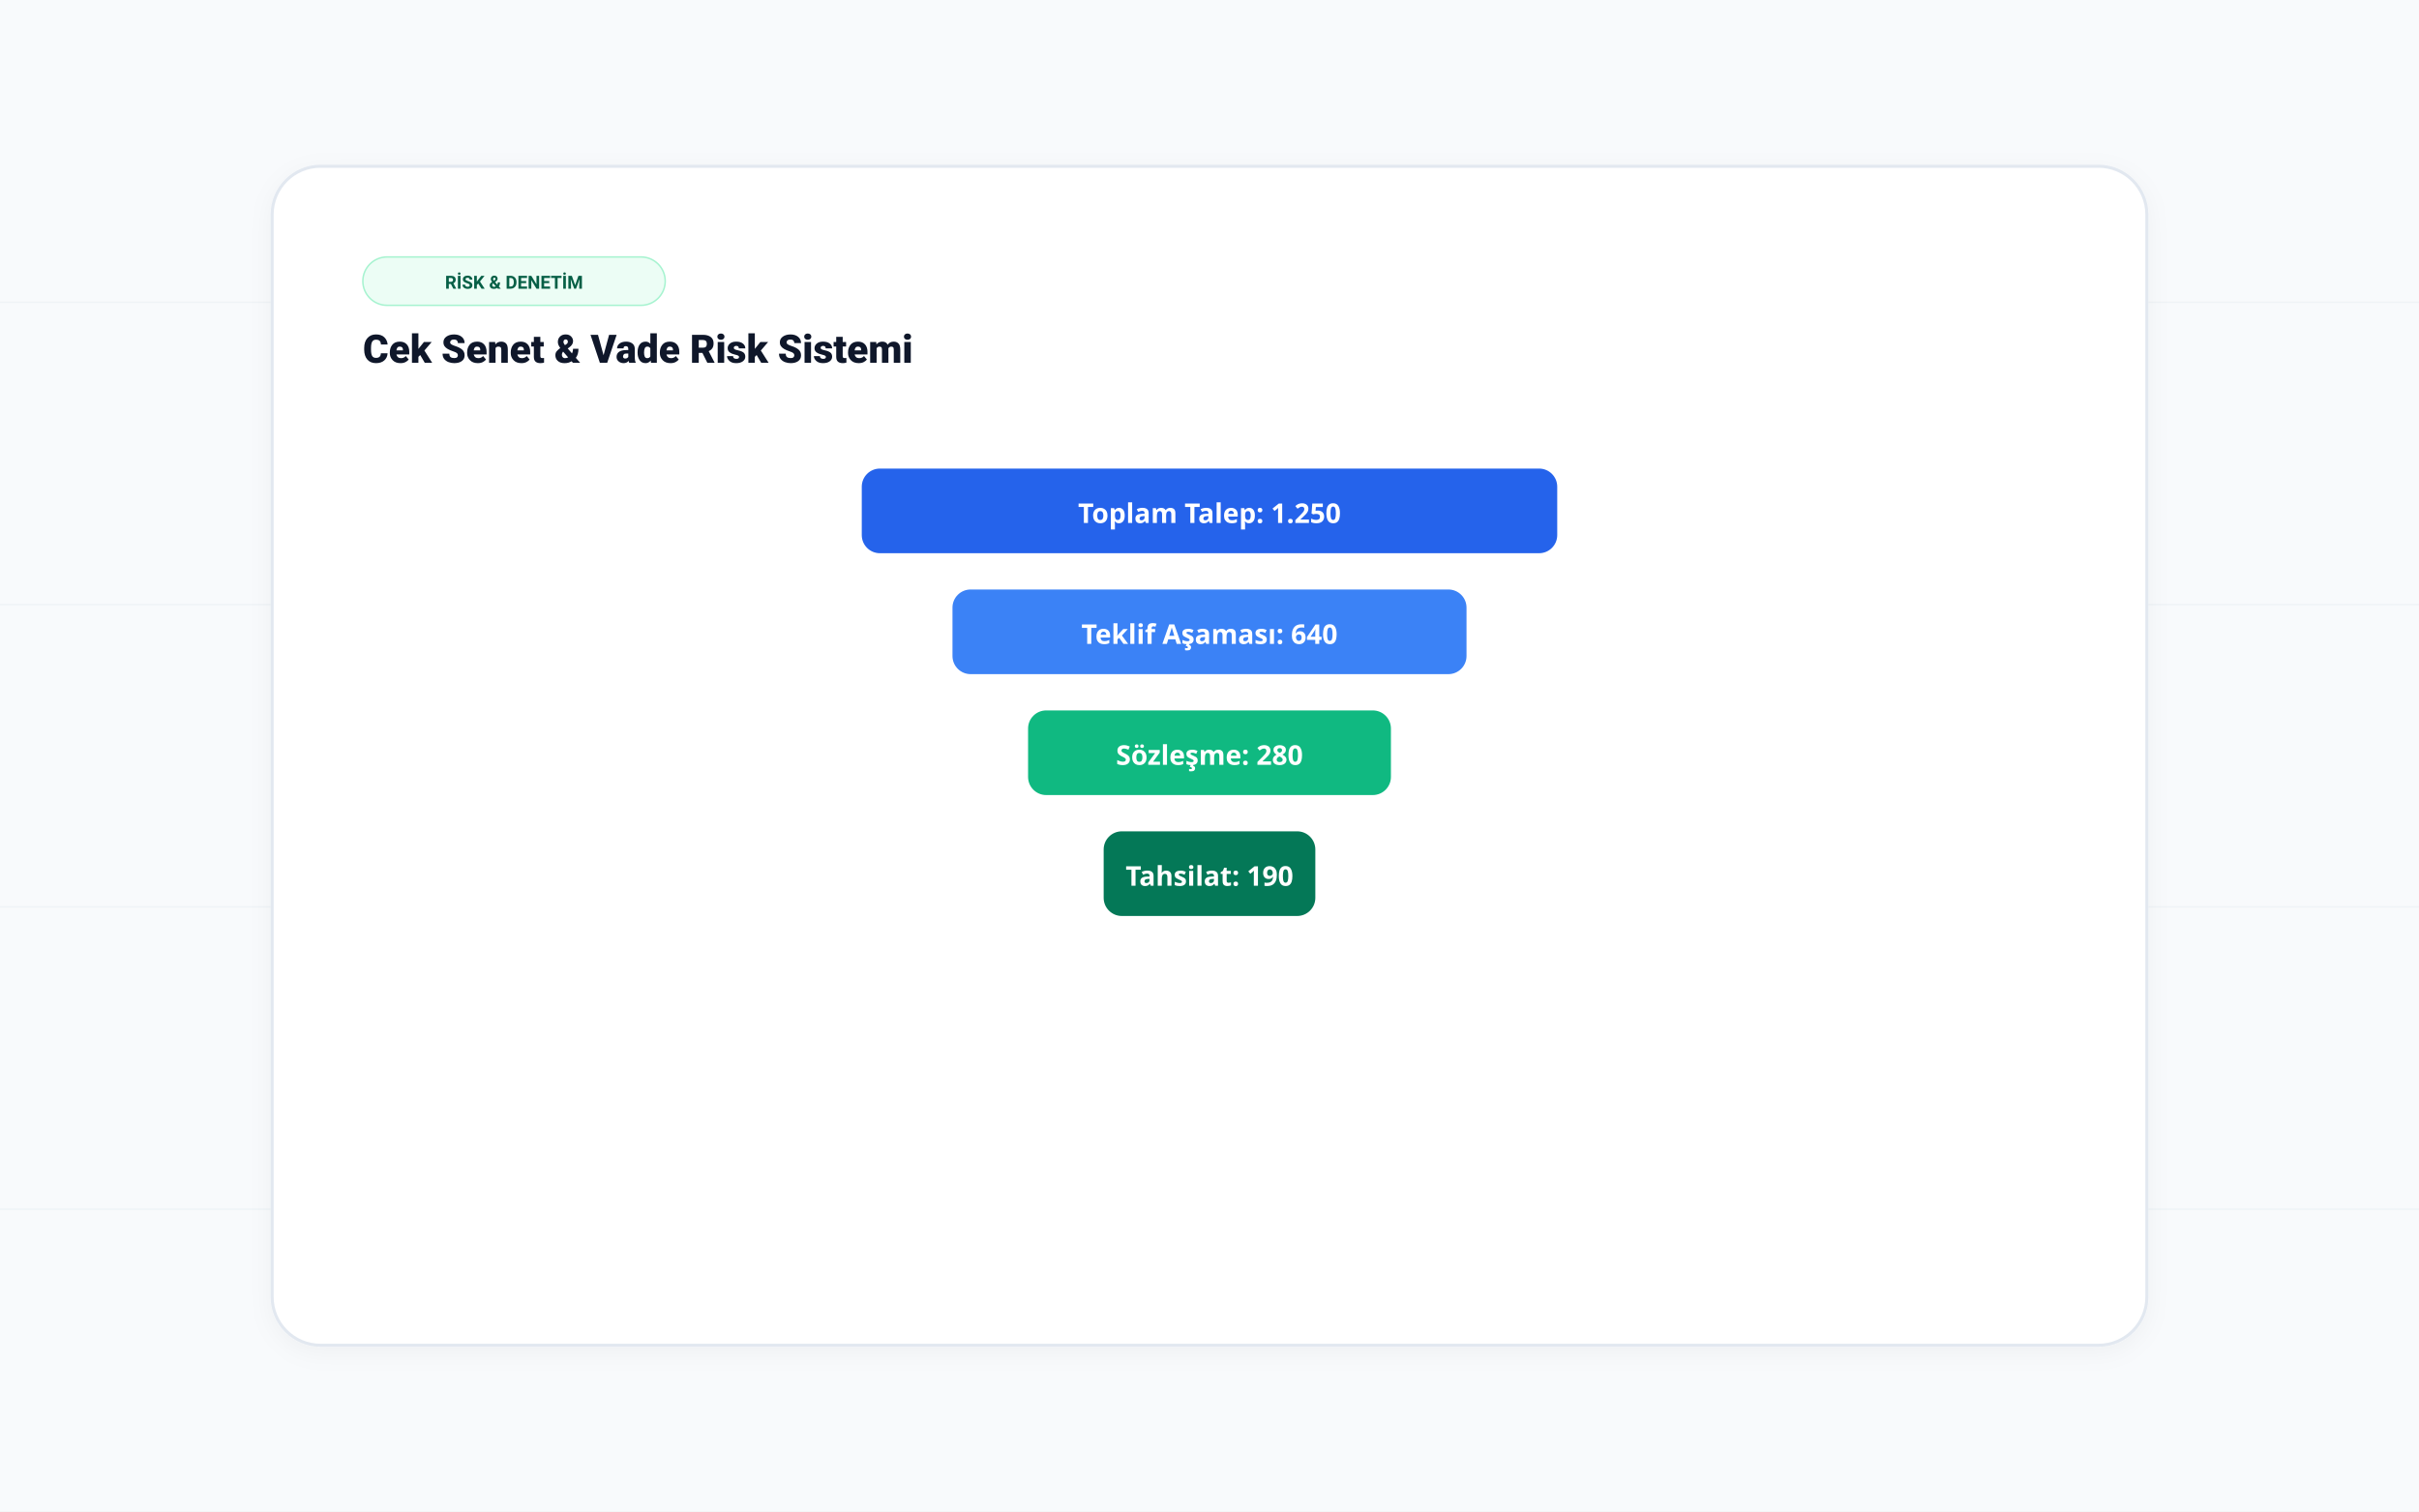
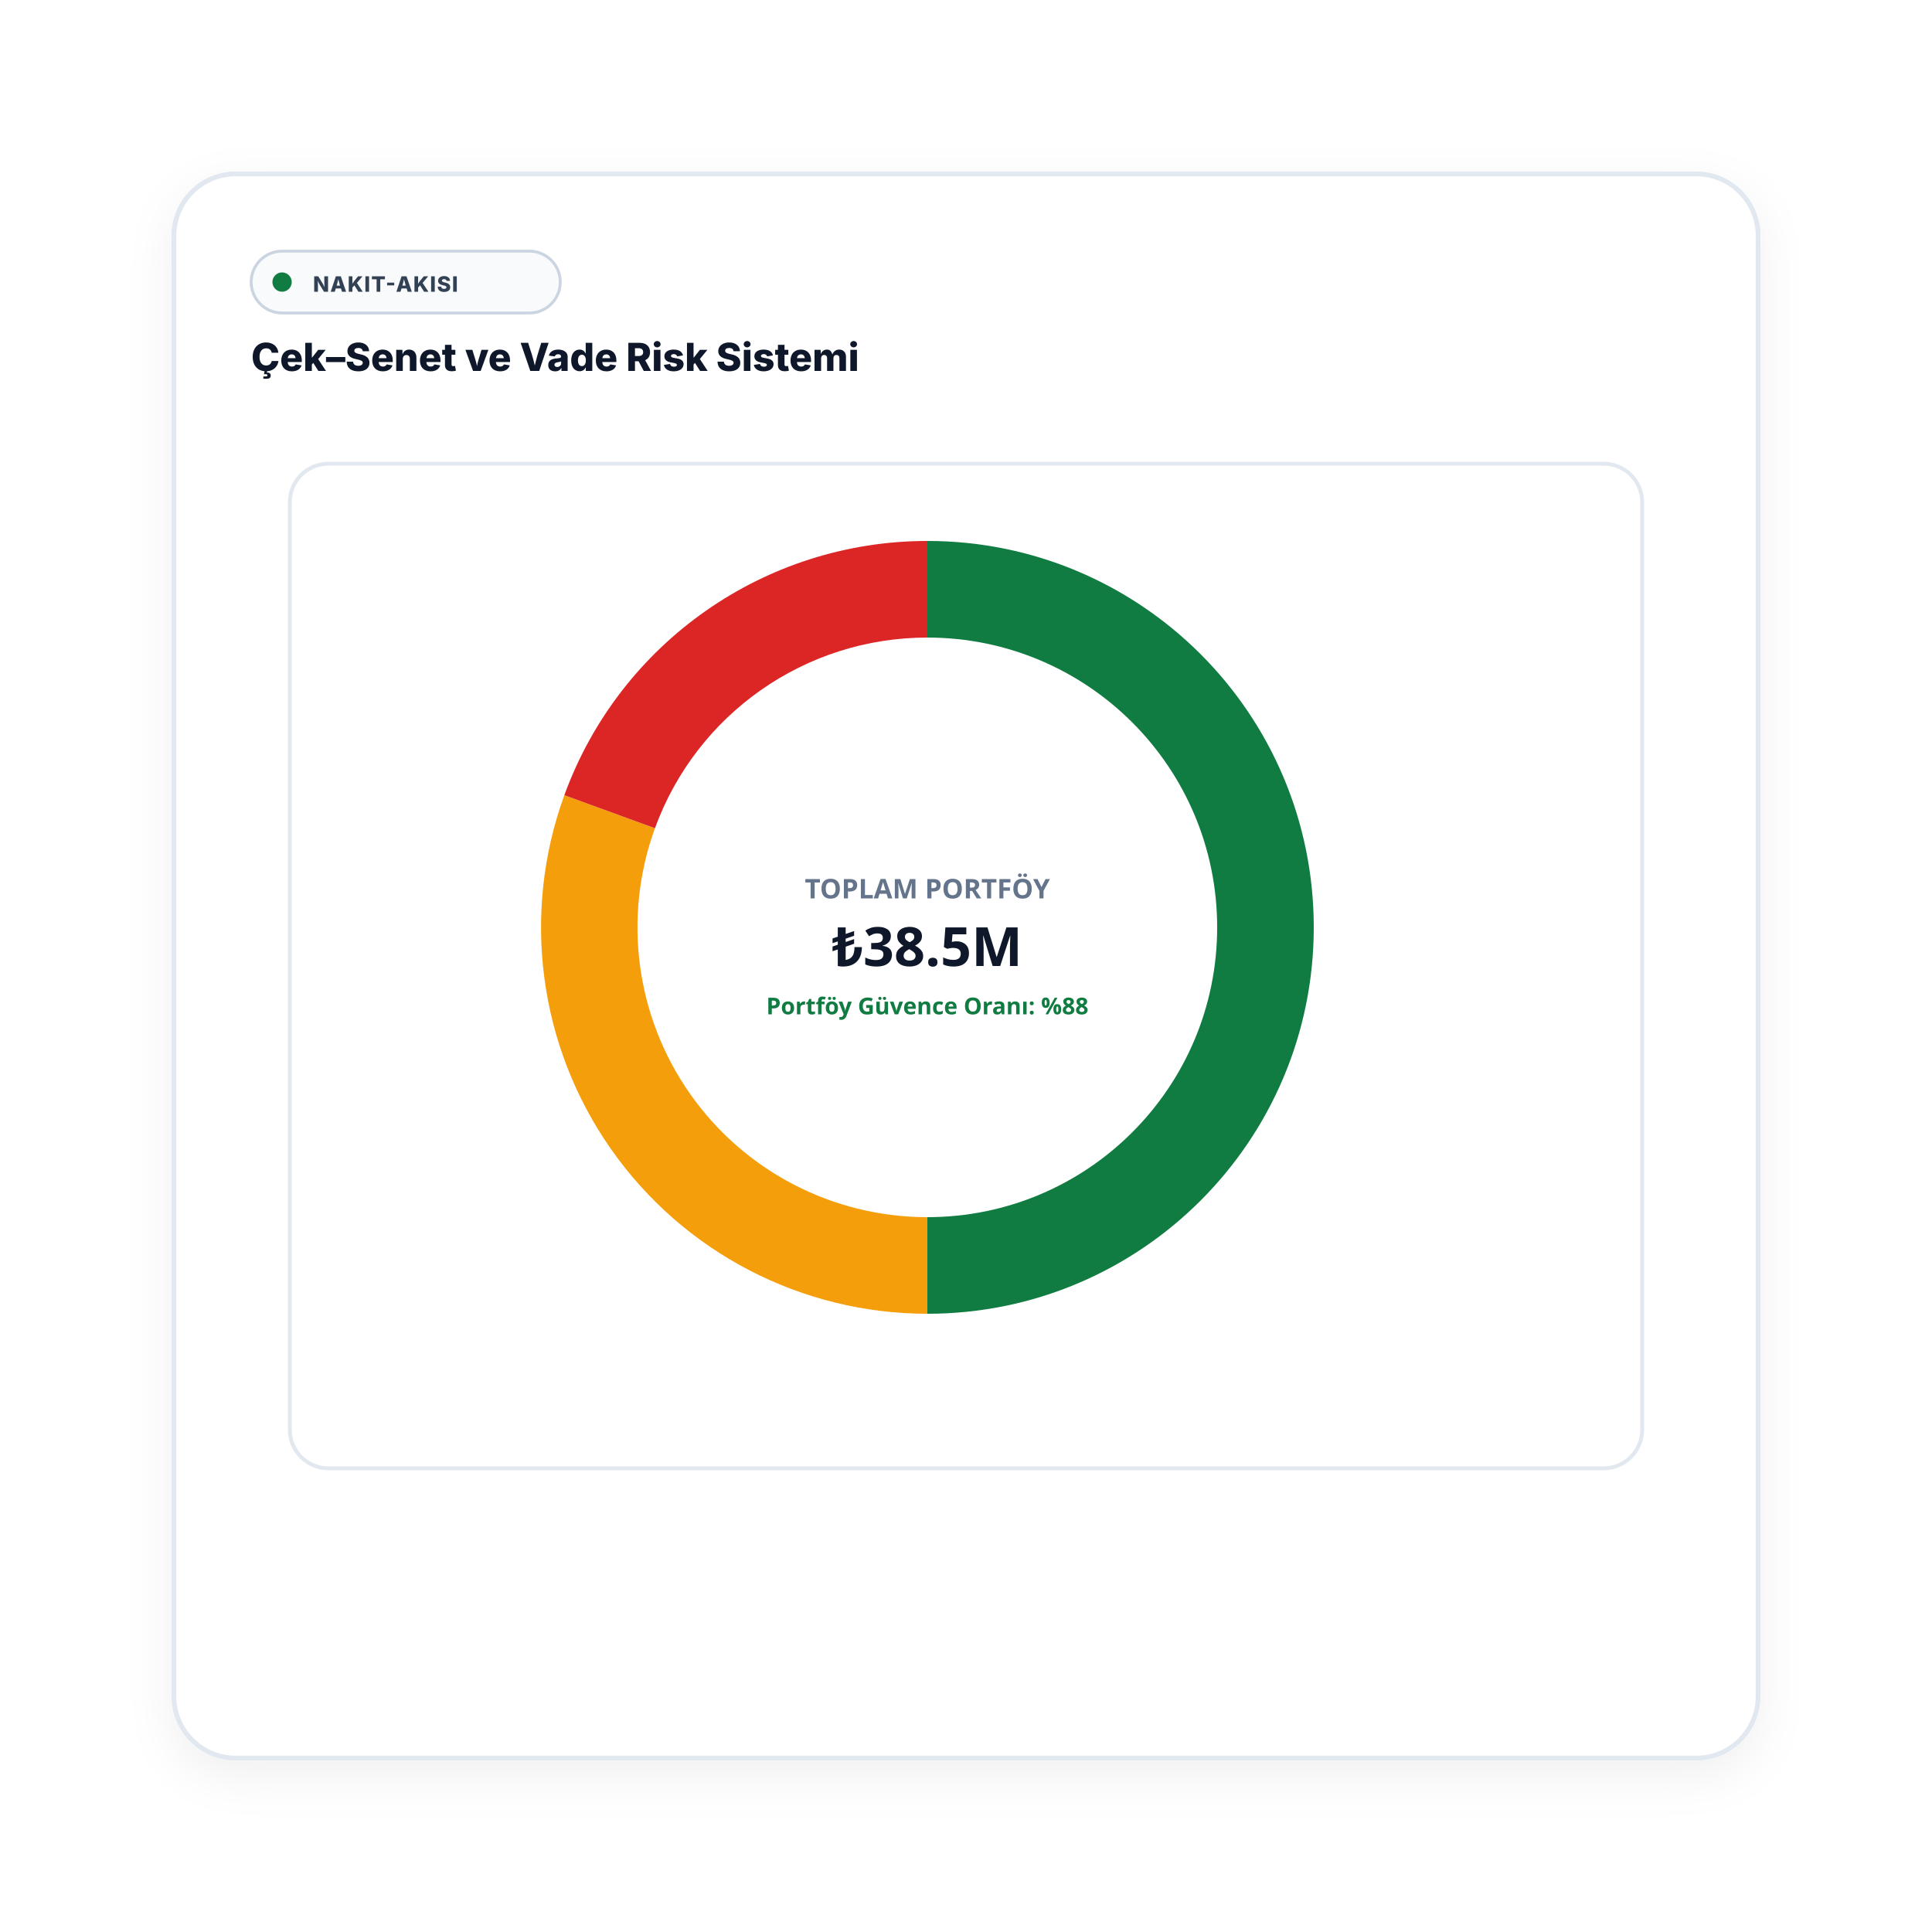
- <svg xmlns="http://www.w3.org/2000/svg" viewBox="0 0 1600 1000" width="1600" height="1000">
+ <svg xmlns="http://www.w3.org/2000/svg" viewBox="0 0 1000 1000" width="100%" height="100%">
  <defs>
-     <filter id="cardShadow" x="-5%" y="-5%" width="110%" height="115%">
-       <feDropShadow dx="0" dy="24" stdDeviation="32" flood-color="#0f172a" flood-opacity="0.06" />
-       <feDropShadow dx="0" dy="4" stdDeviation="8" flood-color="#0f172a" flood-opacity="0.04" />
+     <linearGradient id="gGreen" x1="0%" y1="0%" x2="100%" y2="100%">
+       <stop offset="0%" stop-color="#107c41" />
+       <stop offset="100%" stop-color="#0d5c3a" />
+     </linearGradient>
+     <linearGradient id="gBlue" x1="0%" y1="0%" x2="100%" y2="100%">
+       <stop offset="0%" stop-color="#3b82f6" />
+       <stop offset="100%" stop-color="#1d4ed8" />
+     </linearGradient>
+     <linearGradient id="gAmber" x1="0%" y1="0%" x2="100%" y2="100%">
+       <stop offset="0%" stop-color="#f59e0b" />
+       <stop offset="100%" stop-color="#b45309" />
+     </linearGradient>
+     <linearGradient id="gRed" x1="0%" y1="0%" x2="100%" y2="100%">
+       <stop offset="0%" stop-color="#ef4444" />
+       <stop offset="100%" stop-color="#b91c1c" />
+     </linearGradient>
+     <linearGradient id="gPurple" x1="0%" y1="0%" x2="100%" y2="100%">
+       <stop offset="0%" stop-color="#8b5cf6" />
+       <stop offset="100%" stop-color="#6d28d9" />
+     </linearGradient>
+     <filter id="softCard" x="-10%" y="-10%" width="120%" height="120%">
+       <feDropShadow dx="0" dy="8" stdDeviation="12" flood-color="#0f172a" flood-opacity="0.06" />
    </filter>
  </defs>
-   <rect width="100%" height="100%" fill="#f8fafc" />
-   <g stroke="#e2e8f0" stroke-width="1" opacity="0.4">
-     <line x1="0" y1="200" x2="1600" y2="200" />
-     <line x1="0" y1="400" x2="1600" y2="400" />
-     <line x1="0" y1="600" x2="1600" y2="600" />
-     <line x1="0" y1="800" x2="1600" y2="800" />
+   <rect width="1000" height="1000" fill="#ffffff" />
+   <rect x="90" y="90" width="820" height="820" rx="32" fill="#ffffff" stroke="#e2e8f0" stroke-width="2.5" filter="url(#softCard)" />
+   <g transform="translate(130, 130)">
+     <rect x="0" y="0" width="160" height="32" rx="16" fill="#f8fafc" stroke="#cbd5e1" stroke-width="1.5" />
+     <circle cx="16" cy="16" r="5" fill="#107c41" />
+     <text x="32" y="21" font-family="system-ui, -apple-system, sans-serif" font-size="11" font-weight="800" fill="#334155" letter-spacing="0.5">NAKIT-AKISI</text>
+     <text x="0" y="62" font-family="system-ui, -apple-system, sans-serif" font-size="20" font-weight="800" fill="#0f172a">Çek–Senet ve Vade Risk Sistemi</text>
  </g>
-   <rect x="180" y="110" width="1240" height="780" rx="32" fill="#ffffff" stroke="#e2e8f0" stroke-width="2" filter="url(#cardShadow)" />
-   <g transform="translate(240, 170)">
-     <rect x="0" y="0" width="200" height="32" rx="16" fill="#ecfdf5" stroke="#a7f3d0" stroke-width="1" />
-     <text x="100" y="21" fill="#065f46" font-family="-apple-system, BlinkMacSystemFont, 'Segoe UI', Roboto, sans-serif" font-size="12" font-weight="700" text-anchor="middle">RİSK &amp; DENETİM</text>
-     <text x="0" y="70" fill="#0f172a" font-family="-apple-system, BlinkMacSystemFont, 'Segoe UI', Roboto, sans-serif" font-size="26" font-weight="800">Cek Senet &amp; Vade Risk Sistemi</text>
-   </g>
-   <g transform="translate(180, 230)">
-     <g transform="translate(620, 80)">
-       <rect x="-230" y="0" width="460" height="56" rx="12" fill="#2563eb" />
-       <text x="0" y="36" fill="#ffffff" font-family="sans-serif" font-size="18" font-weight="800" text-anchor="middle">Toplam Talep: 1.250</text>
-       <rect x="-170" y="80" width="340" height="56" rx="12" fill="#3b82f6" />
-       <text x="0" y="116" fill="#ffffff" font-family="sans-serif" font-size="18" font-weight="800" text-anchor="middle">Teklif Aşaması: 640</text>
-       <rect x="-120" y="160" width="240" height="56" rx="12" fill="#10b981" />
-       <text x="0" y="196" fill="#ffffff" font-family="sans-serif" font-size="18" font-weight="800" text-anchor="middle">Sözleşme: 280</text>
-       <rect x="-70" y="240" width="140" height="56" rx="12" fill="#047857" />
-       <text x="0" y="276" fill="#ffffff" font-family="sans-serif" font-size="18" font-weight="800" text-anchor="middle">Tahsilat: 190</text>
+   <g transform="translate(130, 220)">
+     <rect x="20" y="20" width="700" height="520" rx="20" fill="#ffffff" stroke="#e2e8f0" stroke-width="2" />
+     <path d="M 350.0 460.0 A 200 200 0 0 0 350.0 60.0 L 350.0 110.0 A 150 150 0 0 1 350.0 410.0 Z" fill="#107c41" />
+     <path d="M 162.1 191.6 A 200 200 0 0 0 350.0 460.0 L 350.0 410.0 A 150 150 0 0 1 209.0 208.7 Z" fill="#f59e0b" />
+     <path d="M 350.0 60.0 A 200 200 0 0 0 162.1 191.6 L 209.0 208.7 A 150 150 0 0 1 350.0 110.0 Z" fill="#dc2626" />
+     <g transform="translate(350, 260)">
+       <text x="0" y="-15" font-family="system-ui" font-size="14" font-weight="700" fill="#64748b" text-anchor="middle">TOPLAM PORTFÖY</text>
+       <text x="0" y="20" font-family="system-ui" font-size="28" font-weight="900" fill="#0f172a" text-anchor="middle">₺38.5M</text>
+       <text x="0" y="45" font-family="system-ui" font-size="12" font-weight="700" fill="#107c41" text-anchor="middle">Portföy Güvence Oranı: %88</text>
    </g>
  </g>
</svg>
